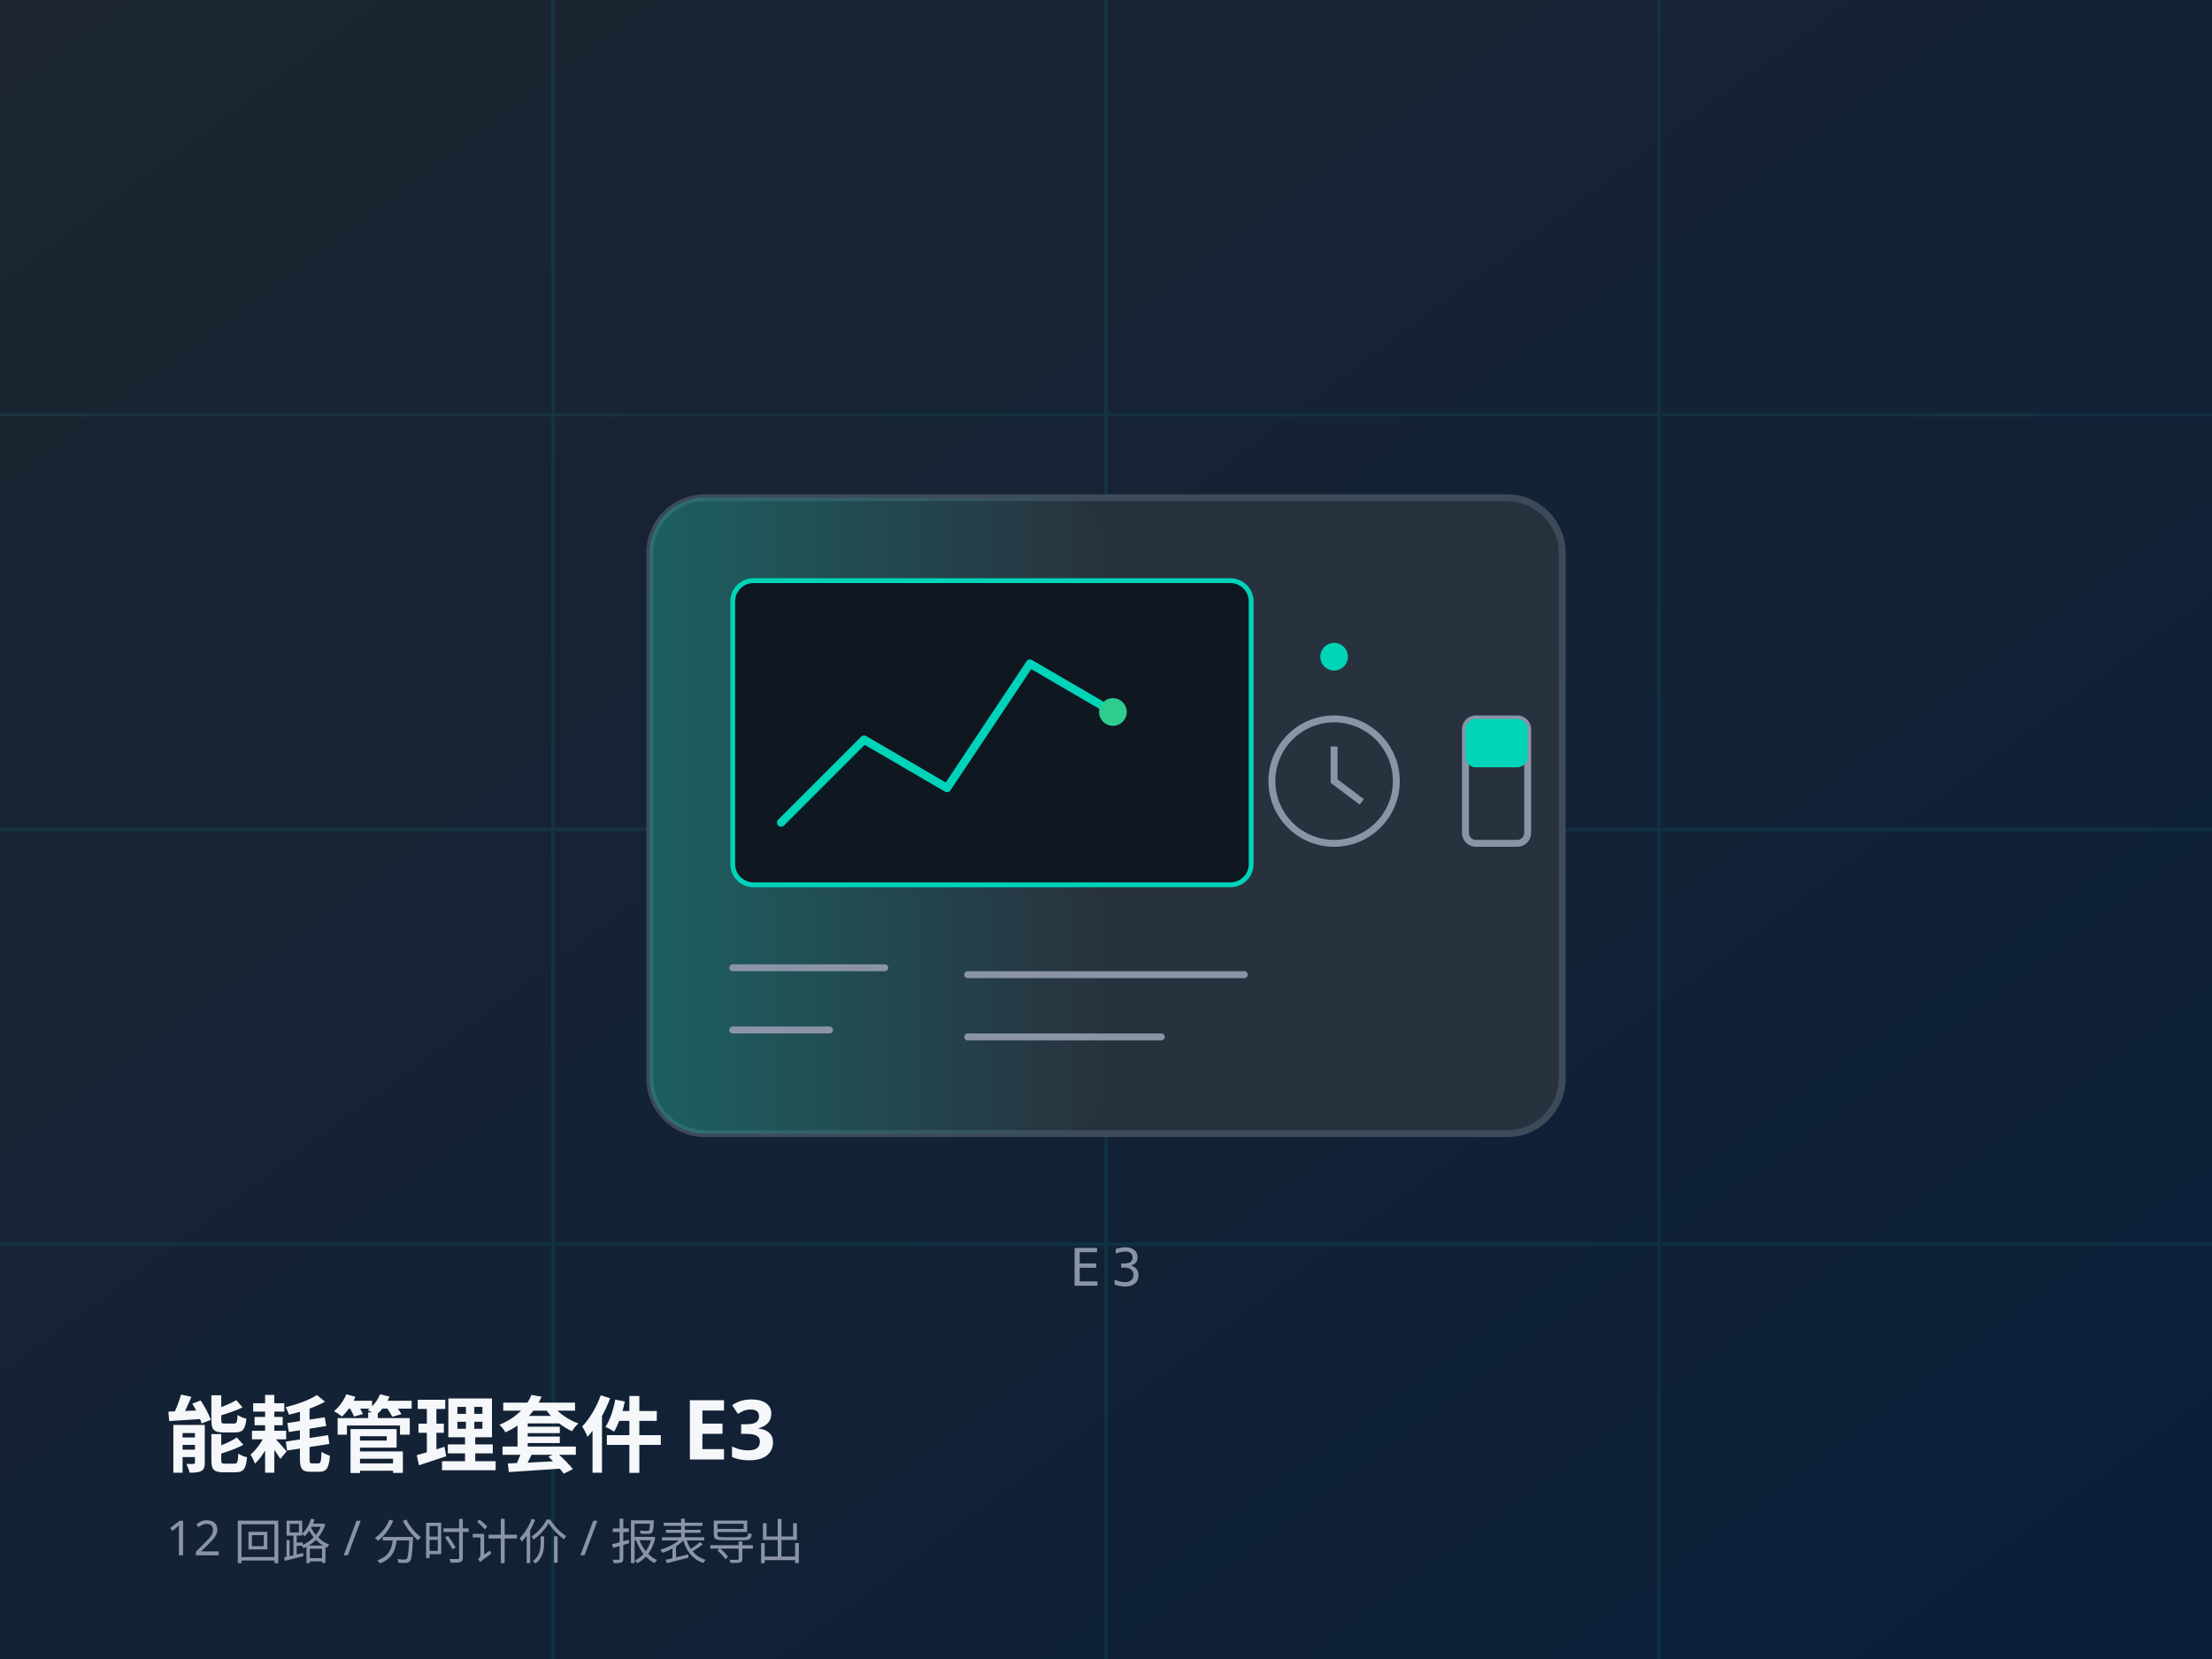
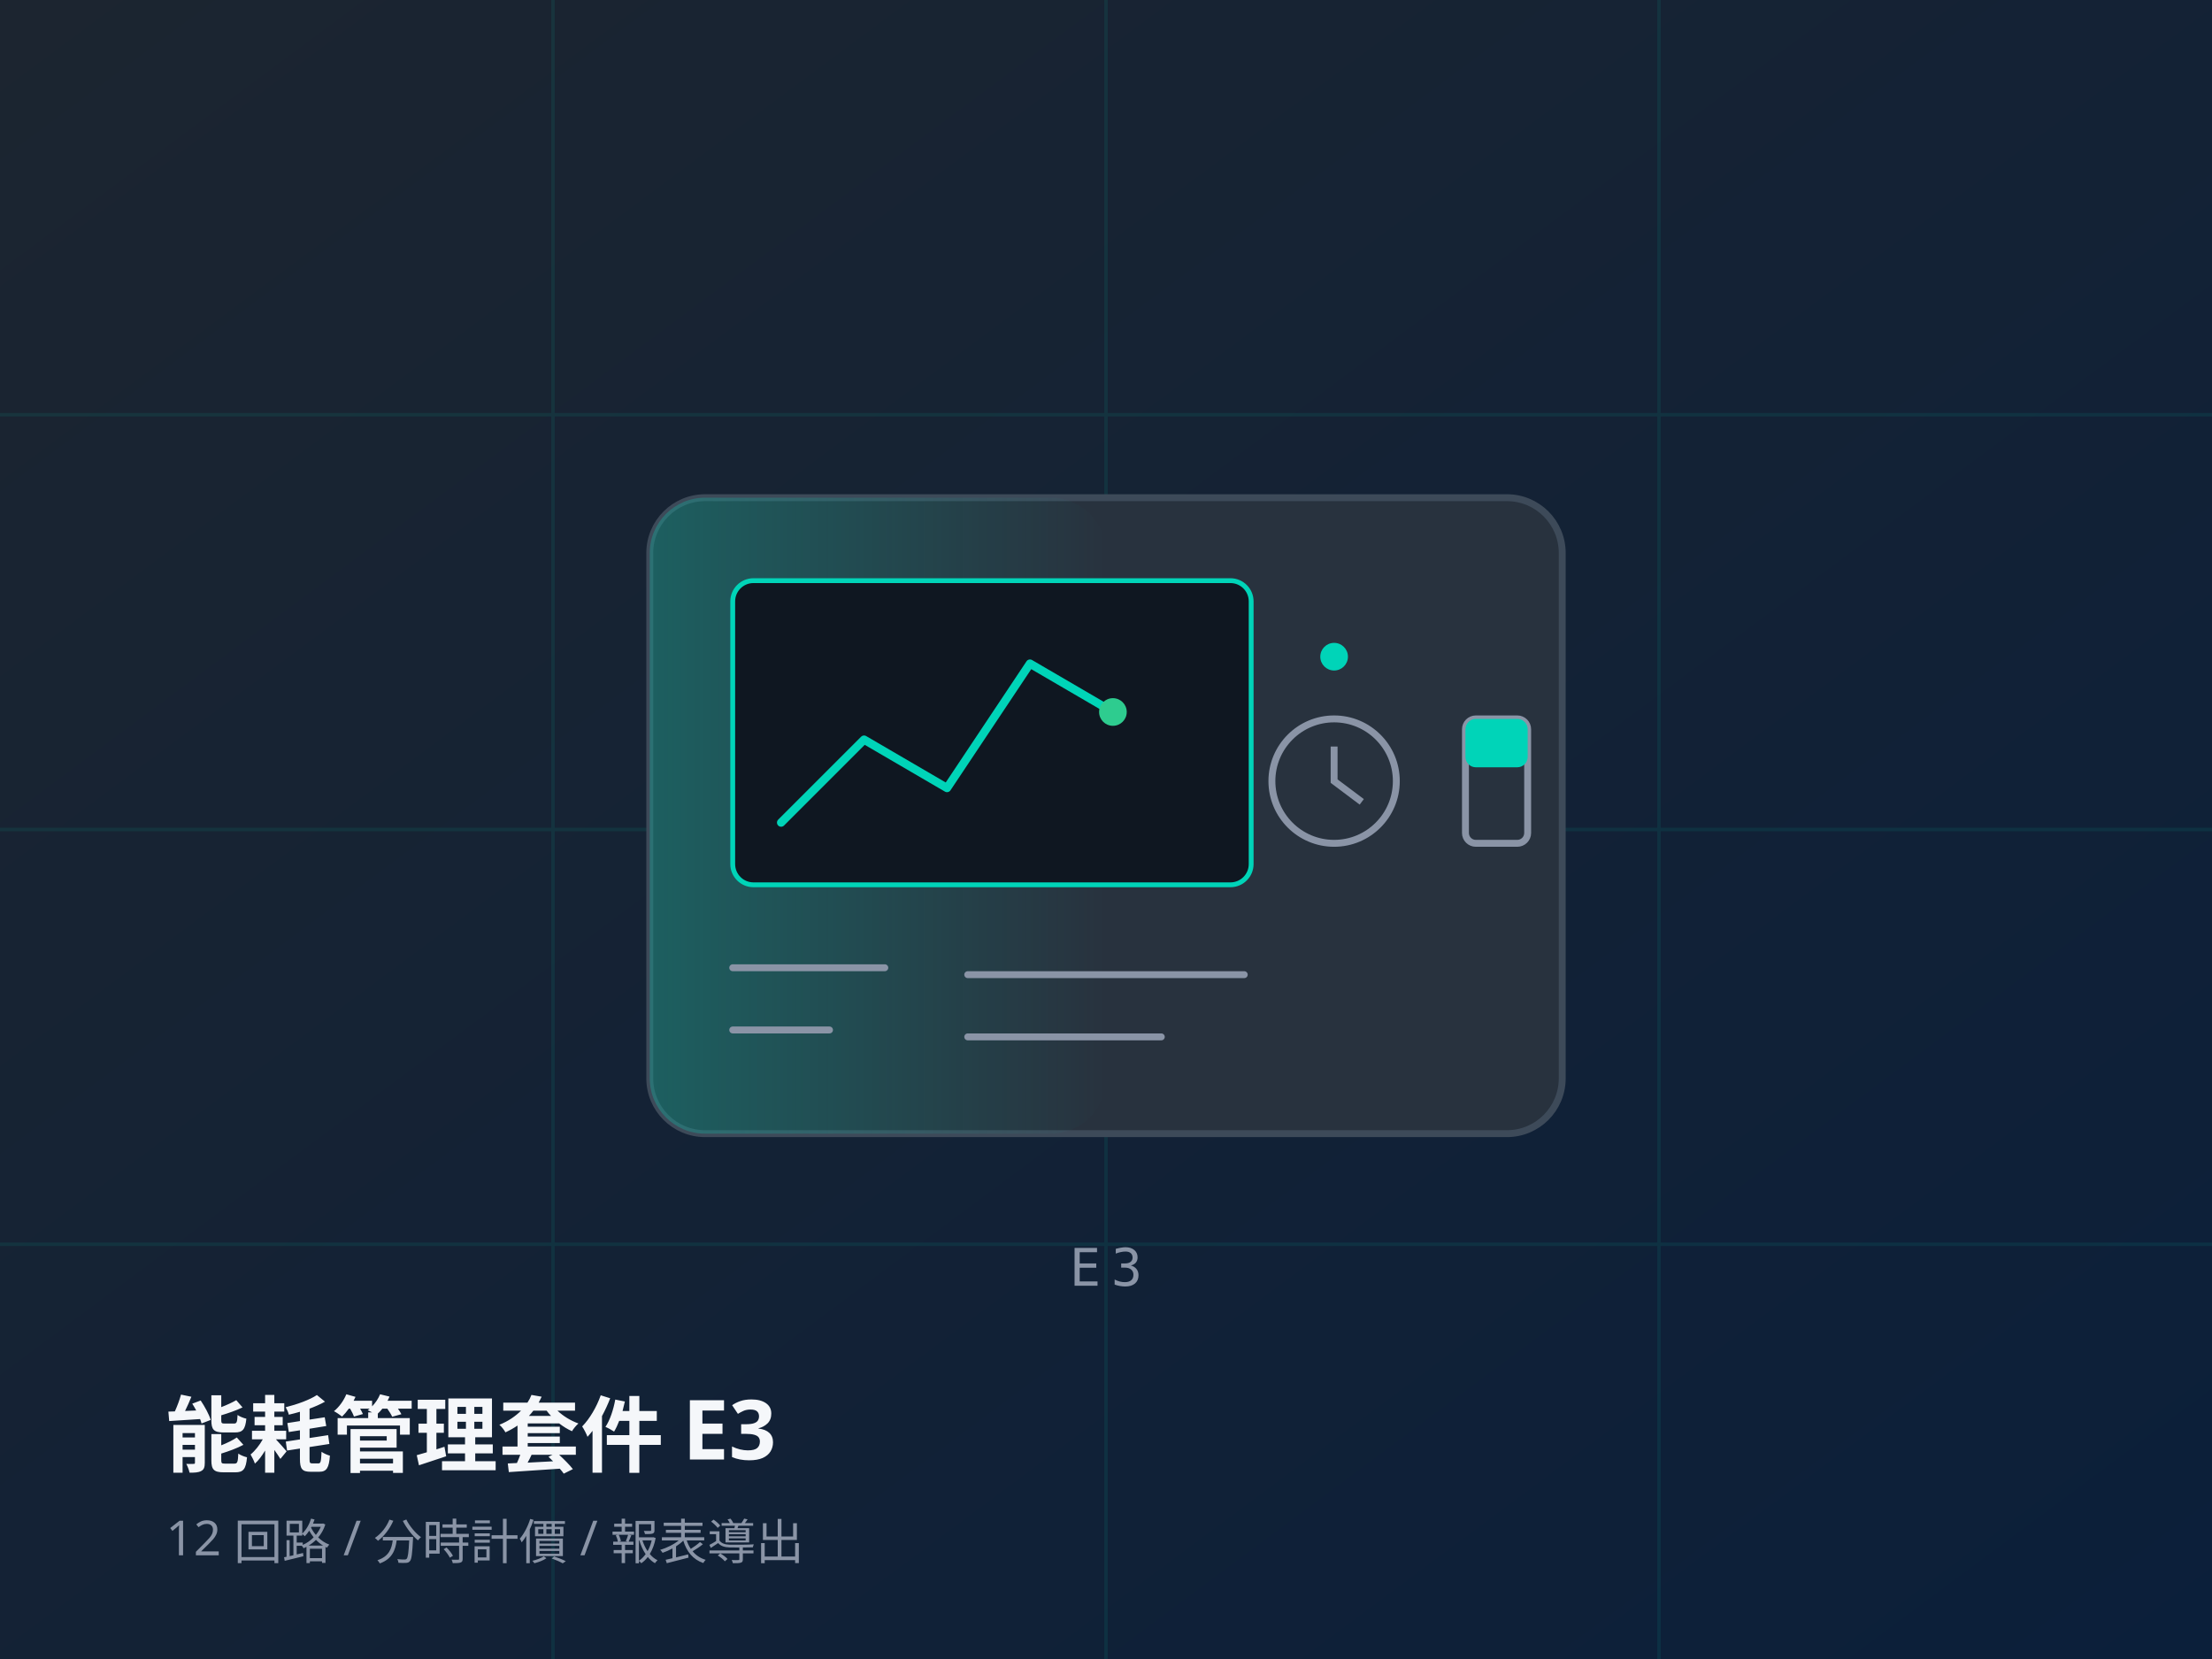
<svg xmlns="http://www.w3.org/2000/svg" viewBox="0 0 640 480" width="640" height="480" role="img" aria-label="能耗管理套件E3 产品图">
  <defs>
    <linearGradient id="bgE3" x1="0" y1="0" x2="1" y2="1">
      <stop offset="0" stop-color="#1C2530" />
      <stop offset="1" stop-color="#0B1F3A" />
    </linearGradient>
    <linearGradient id="litE3" x1="0" y1="0" x2="1" y2="0">
      <stop offset="0" stop-color="#00D4B8" stop-opacity="0.28" />
      <stop offset="1" stop-color="#00D4B8" stop-opacity="0" />
    </linearGradient>
  </defs>
  <rect width="640" height="480" fill="url(#bgE3)" />
  <g stroke="#00D4B8" stroke-opacity="0.09" stroke-width="1">
    <path d="M0 120H640M0 240H640M0 360H640M160 0V480M320 0V480M480 0V480" />
  </g>
  <g transform="translate(320 236)">
    <rect x="-132" y="-92" width="264" height="184" rx="16" fill="#28323E" stroke="#3D4A59" stroke-width="2" />
    <rect x="-132" y="-92" width="132" height="184" rx="16" fill="url(#litE3)" />
    <rect x="-108" y="-68" width="150" height="88" rx="6" fill="#0F1721" stroke="#00D4B8" stroke-width="1.4" />
    <g stroke="#00D4B8" stroke-width="2.4" fill="none" stroke-linecap="round" stroke-linejoin="round">
      <path d="M-94 2 L-70 -22 L-46 -8 L-22 -44 L2 -30" />
    </g>
    <g fill="#2ECC8F">
      <circle cx="2" cy="-30" r="4" />
    </g>
    <g stroke="#8A94A6" stroke-width="2" stroke-linecap="round">
      <path d="M-108 44h44M-108 62h28" />
    </g>
    <g fill="#00D4B8">
      <circle cx="66" cy="-46" r="4" />
    </g>
    <g fill="none" stroke="#8A94A6" stroke-width="2">
      <circle cx="66" cy="-10" r="18" />
      <path d="M66 -20v10l8 6" />
    </g>
    <g fill="none" stroke="#8A94A6" stroke-width="2">
      <rect x="104" y="-28" width="18" height="36" rx="3" />
      <rect x="104" y="-28" width="18" height="14" rx="3" fill="#00D4B8" stroke="none" />
    </g>
    <g stroke="#8A94A6" stroke-width="2" stroke-linecap="round">
      <path d="M-40 46h80M-40 64h56" />
    </g>
    <text x="0" y="136" text-anchor="middle" font-family="Consolas, monospace" font-size="15" letter-spacing="3" fill="#8A94A6">E3</text>
  </g>
  <text x="48" y="424" font-family="Noto Sans SC, sans-serif" font-size="24" font-weight="600" fill="#F5F7FA">能耗管理套件 E3</text>
-   <text x="48" y="450" font-family="Noto Sans SC, sans-serif" font-size="14" fill="#8A94A6">12 回路 / 分时计价 / 报表导出</text>
+   <text x="48" y="450" font-family="Noto Sans SC, sans-serif" font-size="14" fill="#8A94A6">12 回路 / 分時計價 / 報表導出</text>
</svg>
